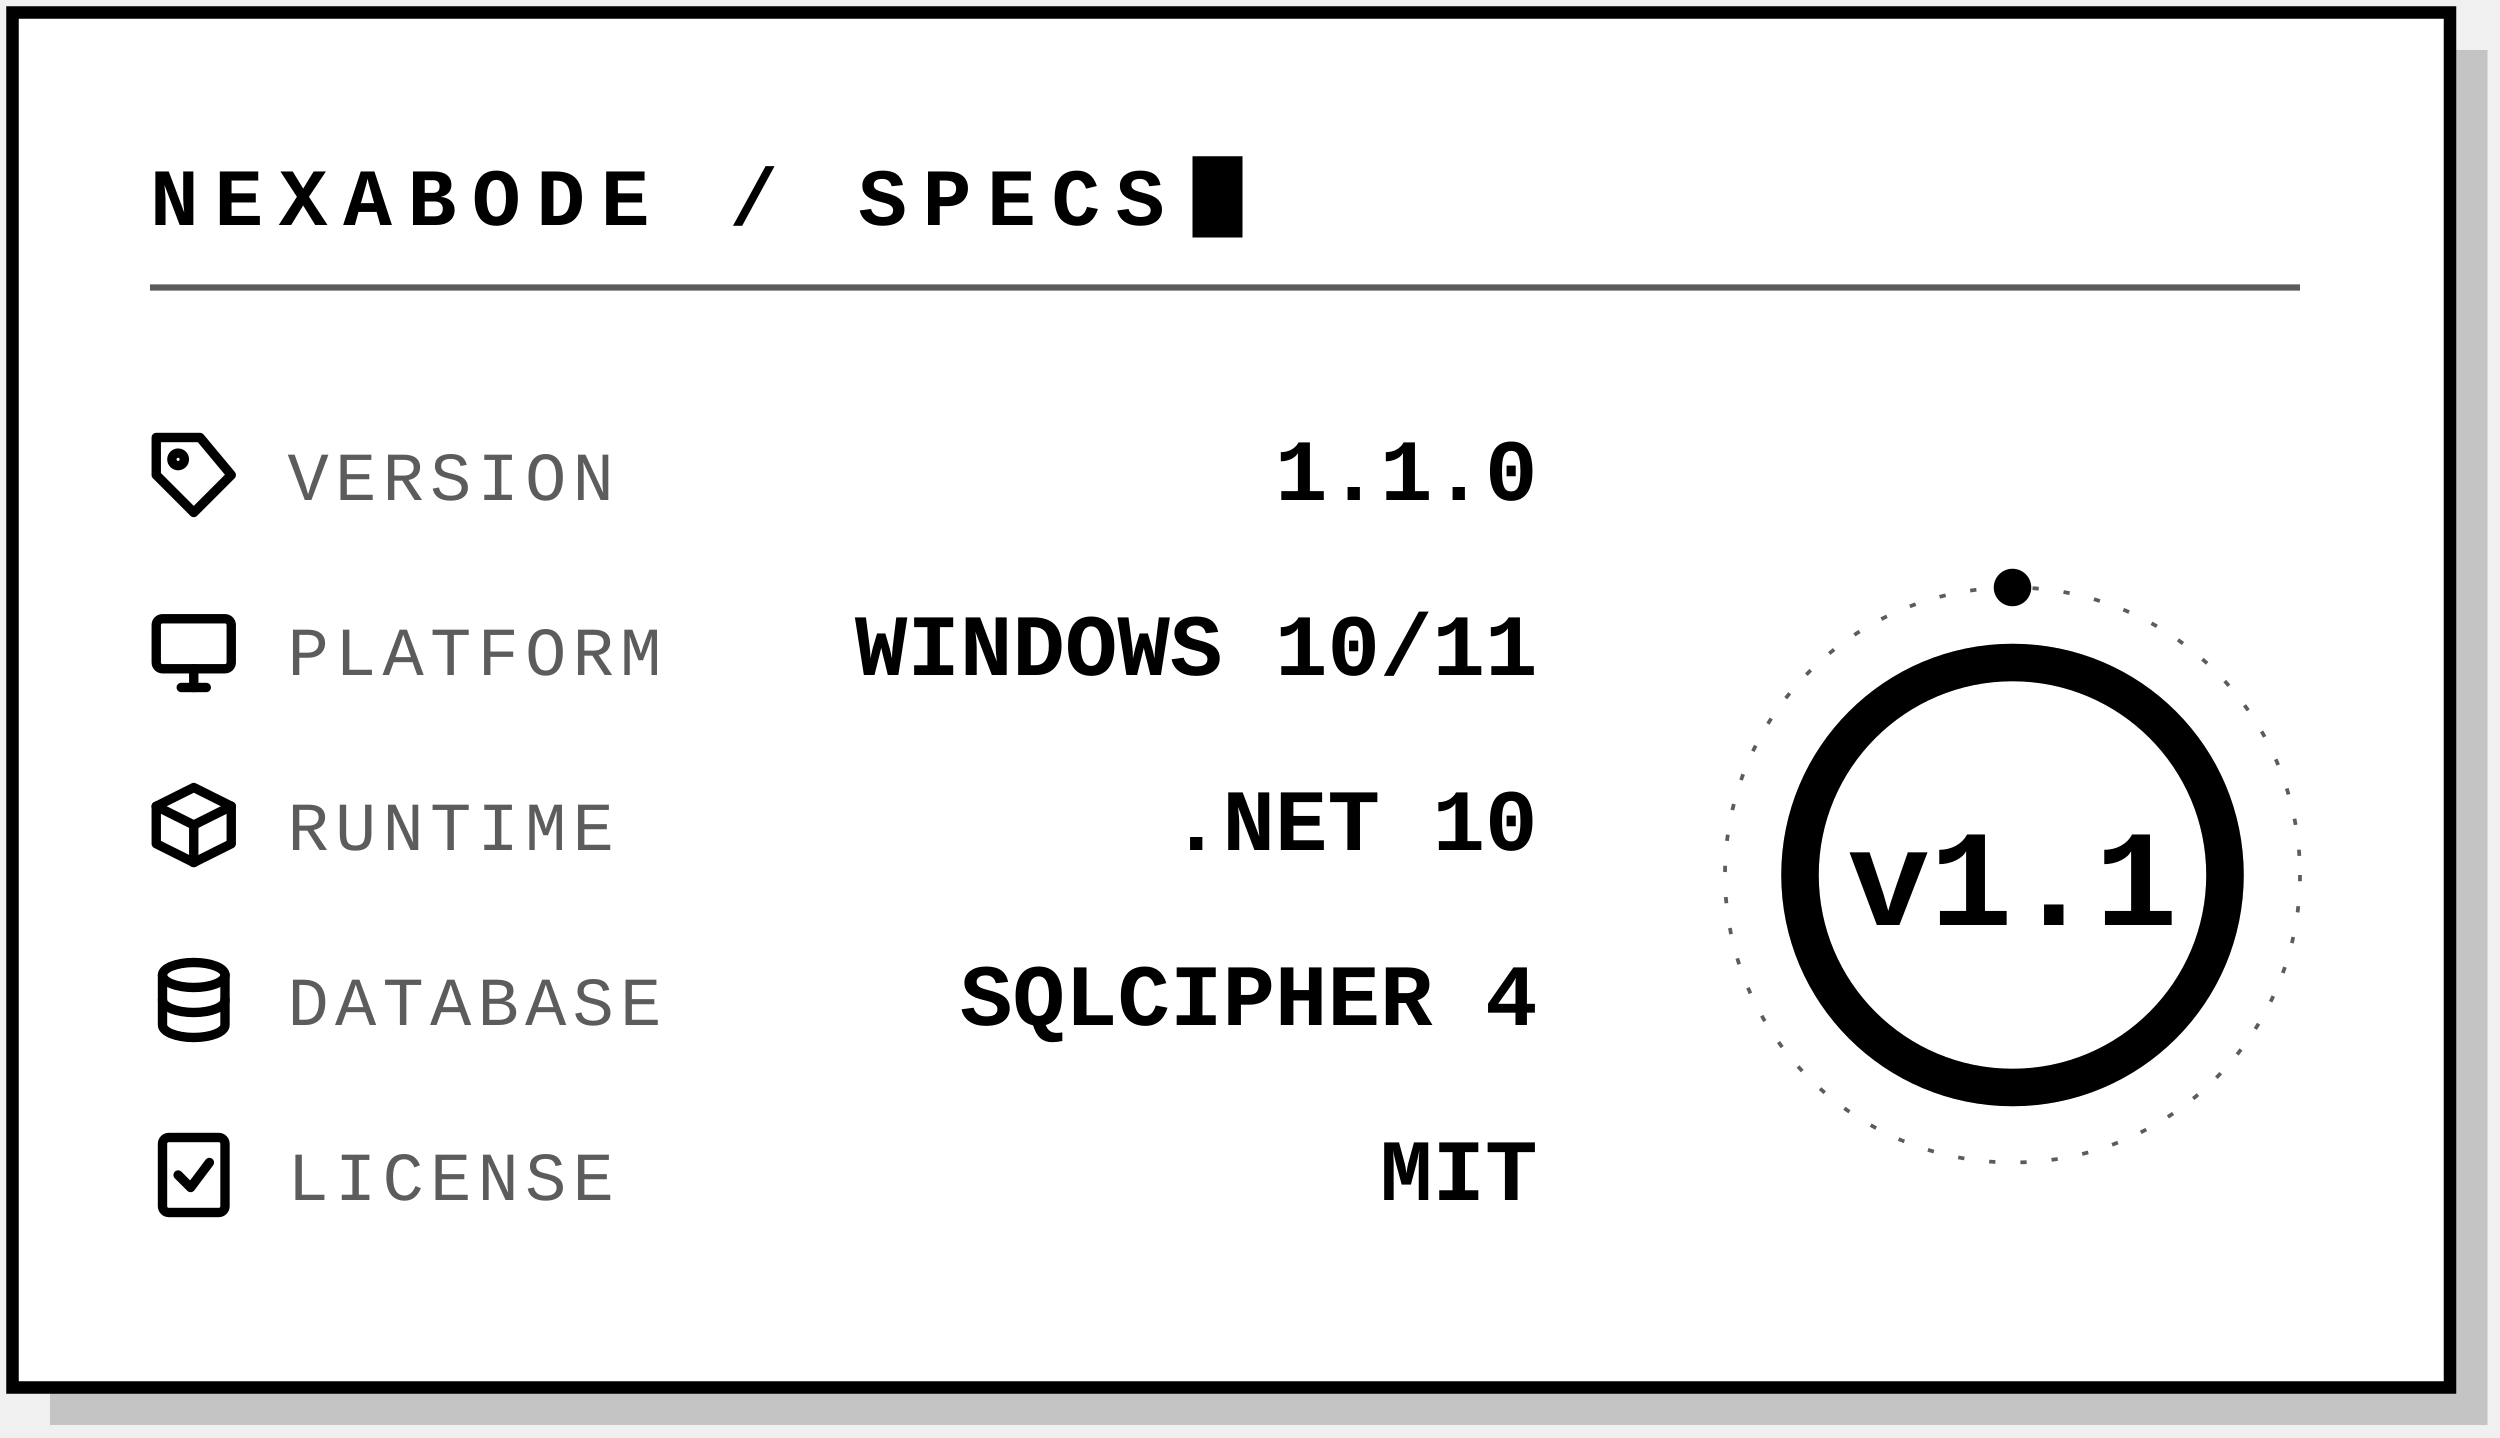
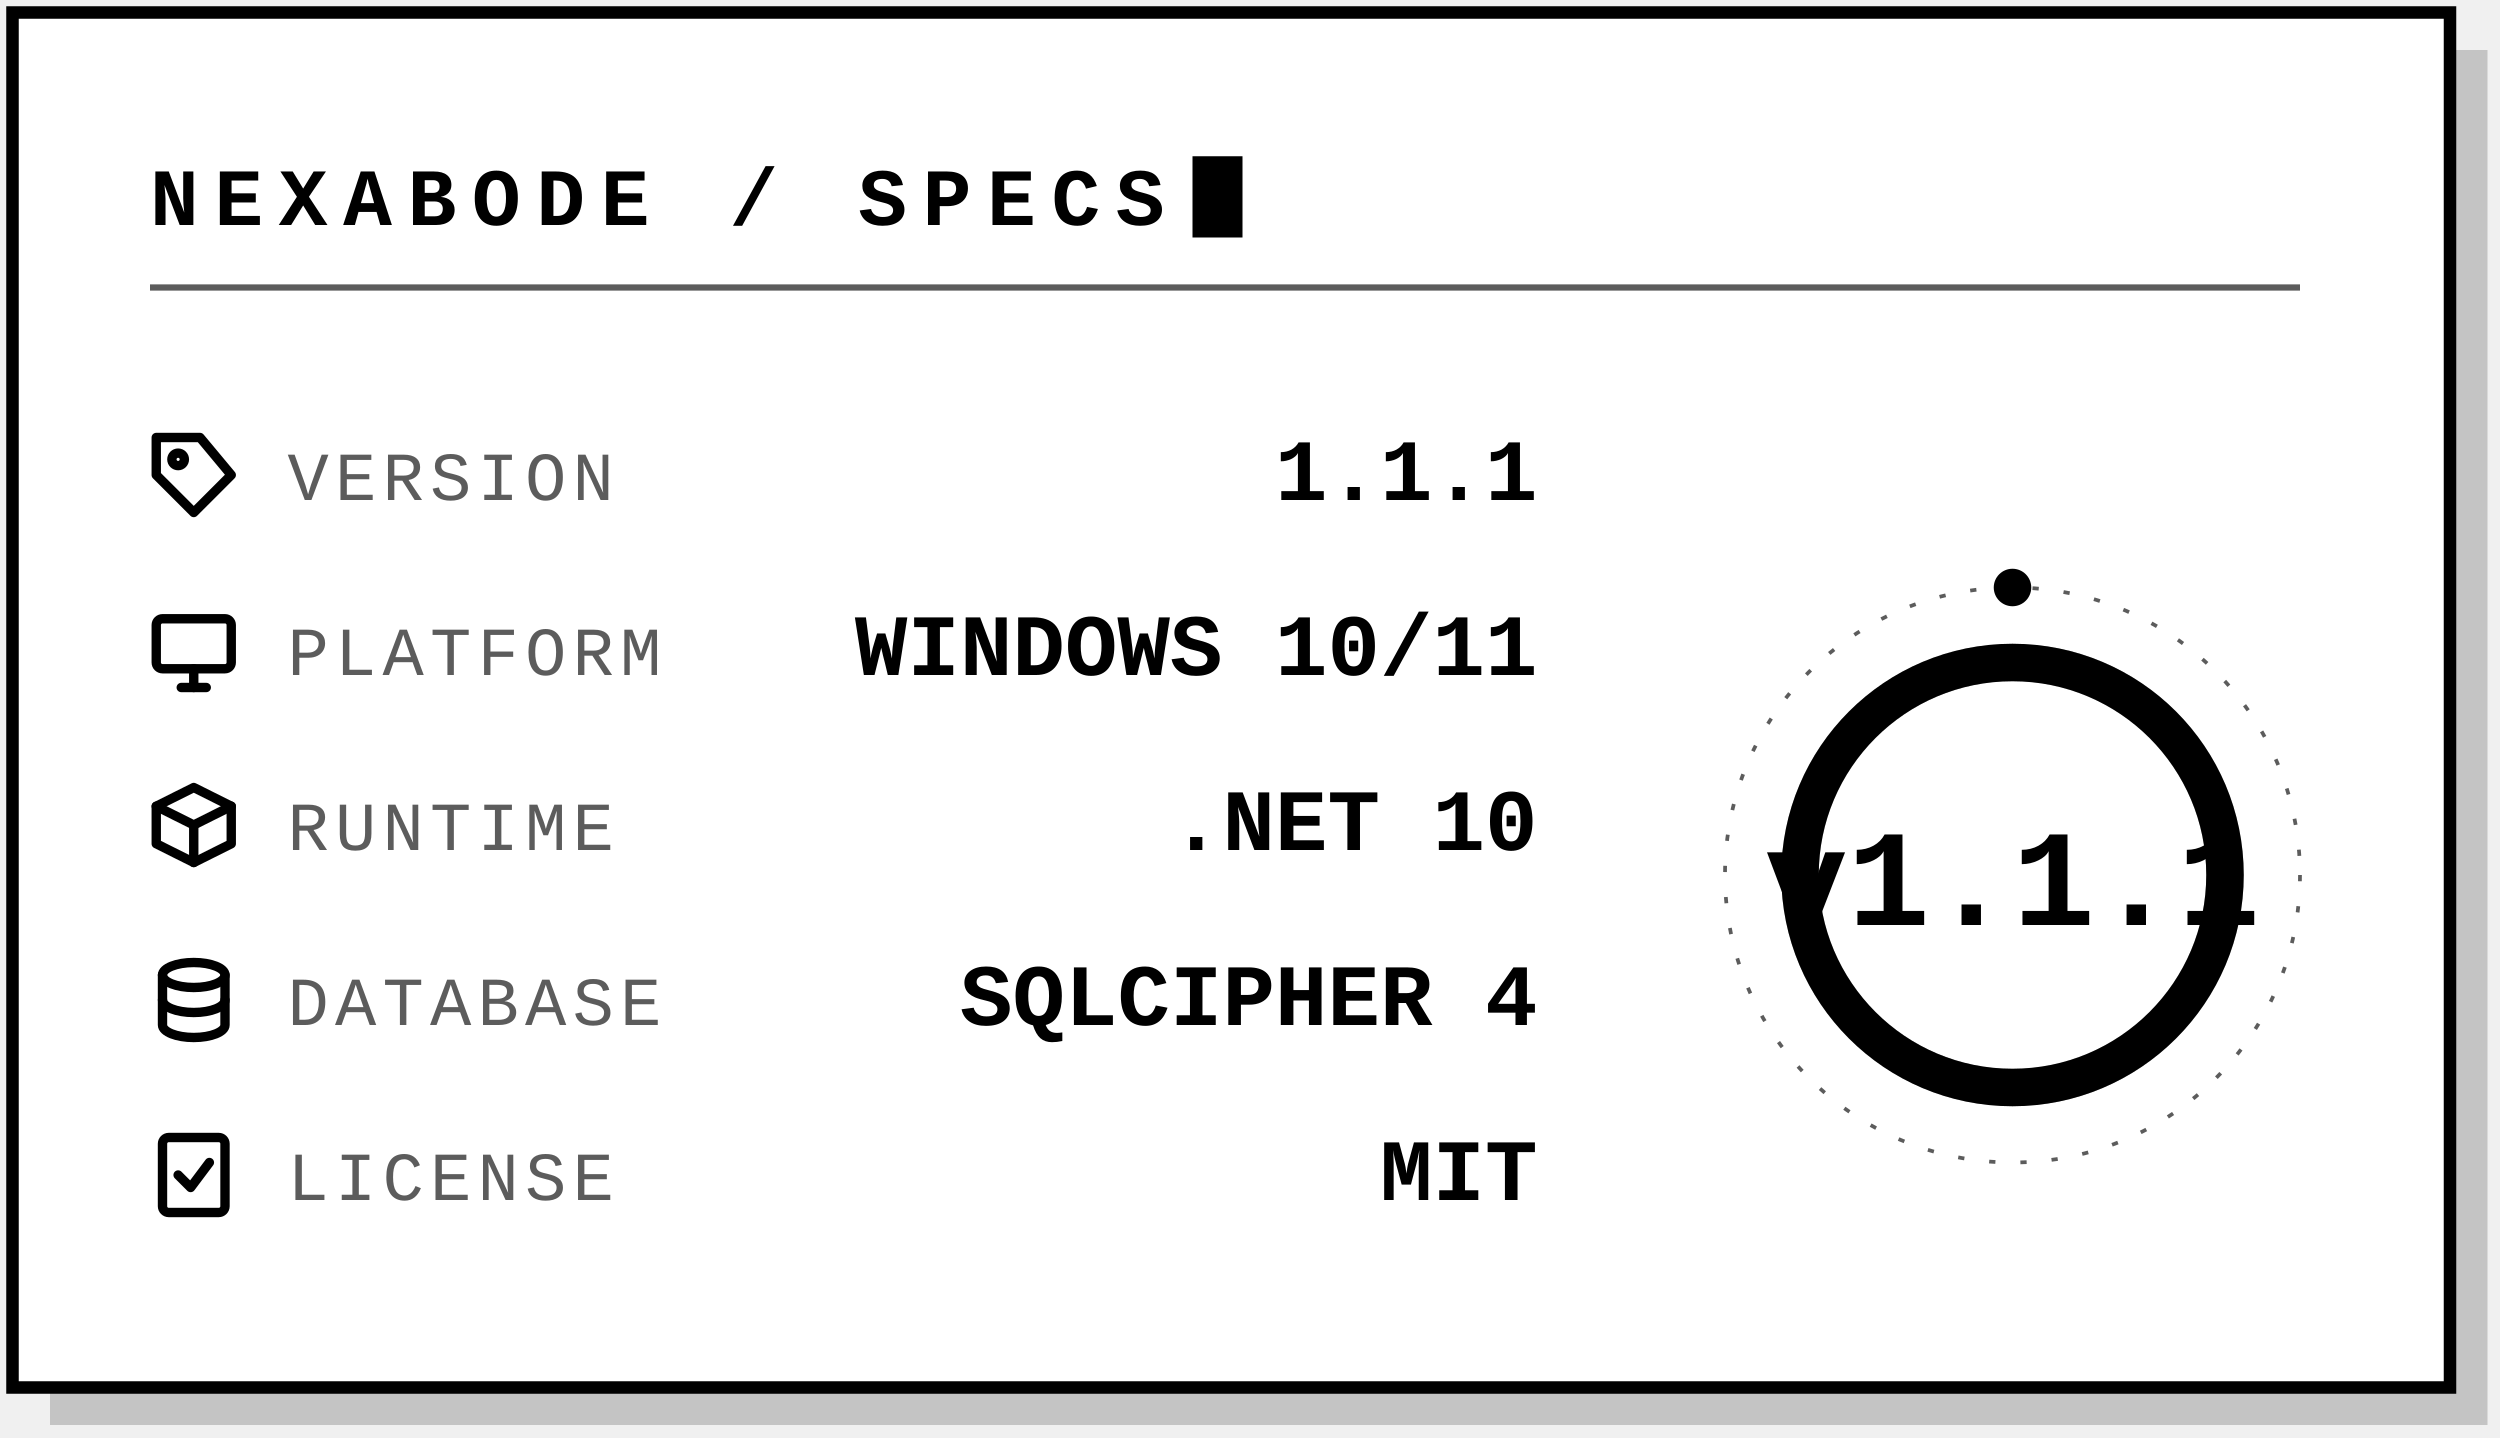
<svg xmlns="http://www.w3.org/2000/svg" width="400" height="230" viewBox="0 0 400 230" role="img" aria-label="Nexabode specs: version 1.0.0, Windows 10 and 11, .NET 10, SQLCipher 4 database, MIT license">
  <style>
    /* ---------- Shared styles ---------- */
    .m  { font-family: 'SFMono-Regular', Consolas, 'Liberation Mono', Menlo, monospace; }
    .lb { font-size: 11px; letter-spacing: 1px; fill: #5c5c5c; }                     /* row label */
    .v  { font-size: 14px; font-weight: 700; text-anchor: end; fill: #000000; }      /* row value */
    .ic {                                                                             /* row icon */
      fill: none;
      stroke: #000000;
      stroke-width: 1.5;
      stroke-linecap: round;
      stroke-linejoin: round;
    }

    /* ---------- Animations ---------- */
    .cu { animation: blink 1.1s steps(1) infinite; }
    @keyframes blink {
      0%, 50%      { opacity: 1; }
      50.01%, 100% { opacity: 0; }
    }

    .orb {
      transform-origin: 322px 140px;   /* ring center */
      animation: orbit 10s linear infinite;
    }
    @keyframes orbit {
      to { transform: rotate(360deg); }
    }
  </style>
  <rect x="8" y="8" width="390" height="220" fill="#c4c4c4" />
  <rect x="2" y="2" width="390" height="220" fill="#ffffff" stroke="#000000" stroke-width="2" />
  <text class="m" x="24" y="36" fill="#000000" font-size="13" font-weight="700" letter-spacing="2.5">NEXABODE / SPECS</text>
  <rect class="cu" x="190.8" y="25" width="8" height="13" fill="#000000" />
  <line x1="24" y1="46" x2="368" y2="46" stroke="#5c5c5c" stroke-width="1" />
  <g class="ic" transform="translate(24,69)">
    <polygon points="1,1 8,1 13,7 7,13 1,7" />
    <circle cx="4.5" cy="4.5" r="1" />
  </g>
  <text class="m lb" x="46" y="80">VERSION</text>
-   <text class="m v" x="246" y="80">1.1.0</text>
+   <text class="m v" x="246" y="80">1.1.1</text>
  <g class="ic" transform="translate(24,97)">
    <rect x="1" y="2" width="12" height="8" rx="1" />
    <line x1="5" y1="13" x2="9" y2="13" />
    <line x1="7" y1="10" x2="7" y2="13" />
  </g>
  <text class="m lb" x="46" y="108">PLATFORM</text>
  <text class="m v" x="246" y="108">WINDOWS 10/11</text>
  <g class="ic" transform="translate(24,125)">
    <polygon points="7,1 13,4 13,10 7,13 1,10 1,4" />
    <polyline points="1,4 7,7 13,4" />
    <line x1="7" y1="7" x2="7" y2="13" />
  </g>
  <text class="m lb" x="46" y="136">RUNTIME</text>
  <text class="m v" x="246" y="136">.NET 10</text>
  <g class="ic" transform="translate(24,153)">
    <ellipse cx="7" cy="3" rx="5" ry="2" />
    <path d="M2 3 V11 A5 2 0 0 0 12 11 V3" />
    <path d="M2 7 A5 2 0 0 0 12 7" />
  </g>
  <text class="m lb" x="46" y="164">DATABASE</text>
  <text class="m v" x="246" y="164">SQLCIPHER 4</text>
  <g class="ic" transform="translate(24,181)">
    <rect x="2" y="1" width="10" height="12" rx="1" />
    <polyline points="4.5,7 6.5,9 9.5,5" />
  </g>
  <text class="m lb" x="46" y="192">LICENSE</text>
  <text class="m v" x="246" y="192">MIT</text>
  <circle cx="322" cy="140" r="46" fill="none" stroke="#5c5c5c" stroke-width="0.6" stroke-dasharray="1 4" />
  <circle cx="322" cy="140" r="34" fill="none" stroke="#c4c4c4" stroke-width="6" />
  <circle cx="322" cy="140" r="34" fill="none" stroke="#000000" stroke-width="6" stroke-linecap="round" stroke-dasharray="213.6 0" transform="rotate(-90 322 140)" />
-   <text class="m" x="322" y="148" text-anchor="middle" fill="#000000" font-size="22" font-weight="700">v1.1</text>
+   <text class="m" x="322" y="148" text-anchor="middle" fill="#000000" font-size="22" font-weight="700">v1.1.1</text>
  <g class="orb">
    <circle cx="322" cy="94" r="3" fill="#000000" />
  </g>
</svg>
